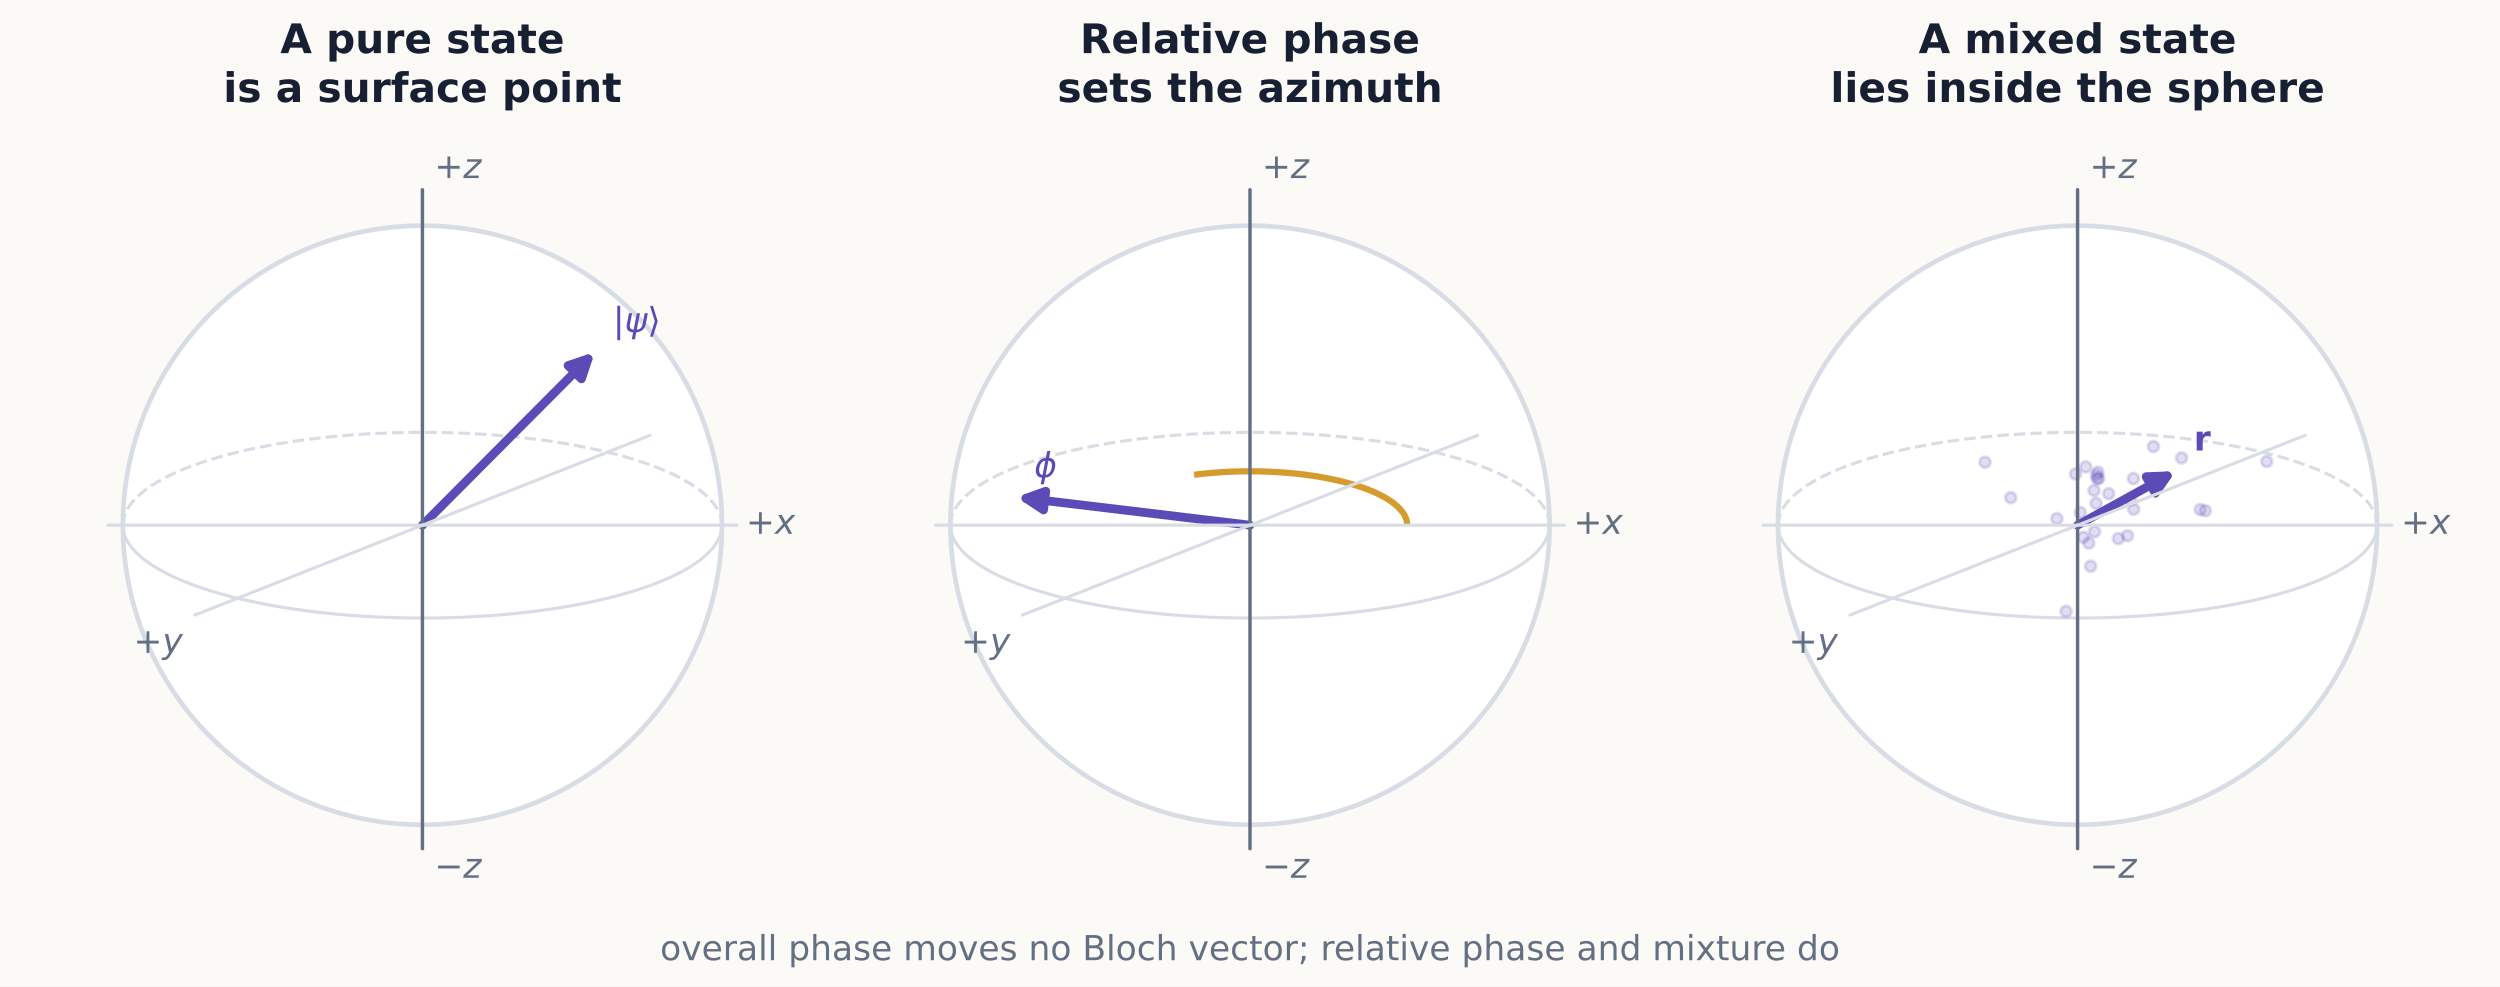
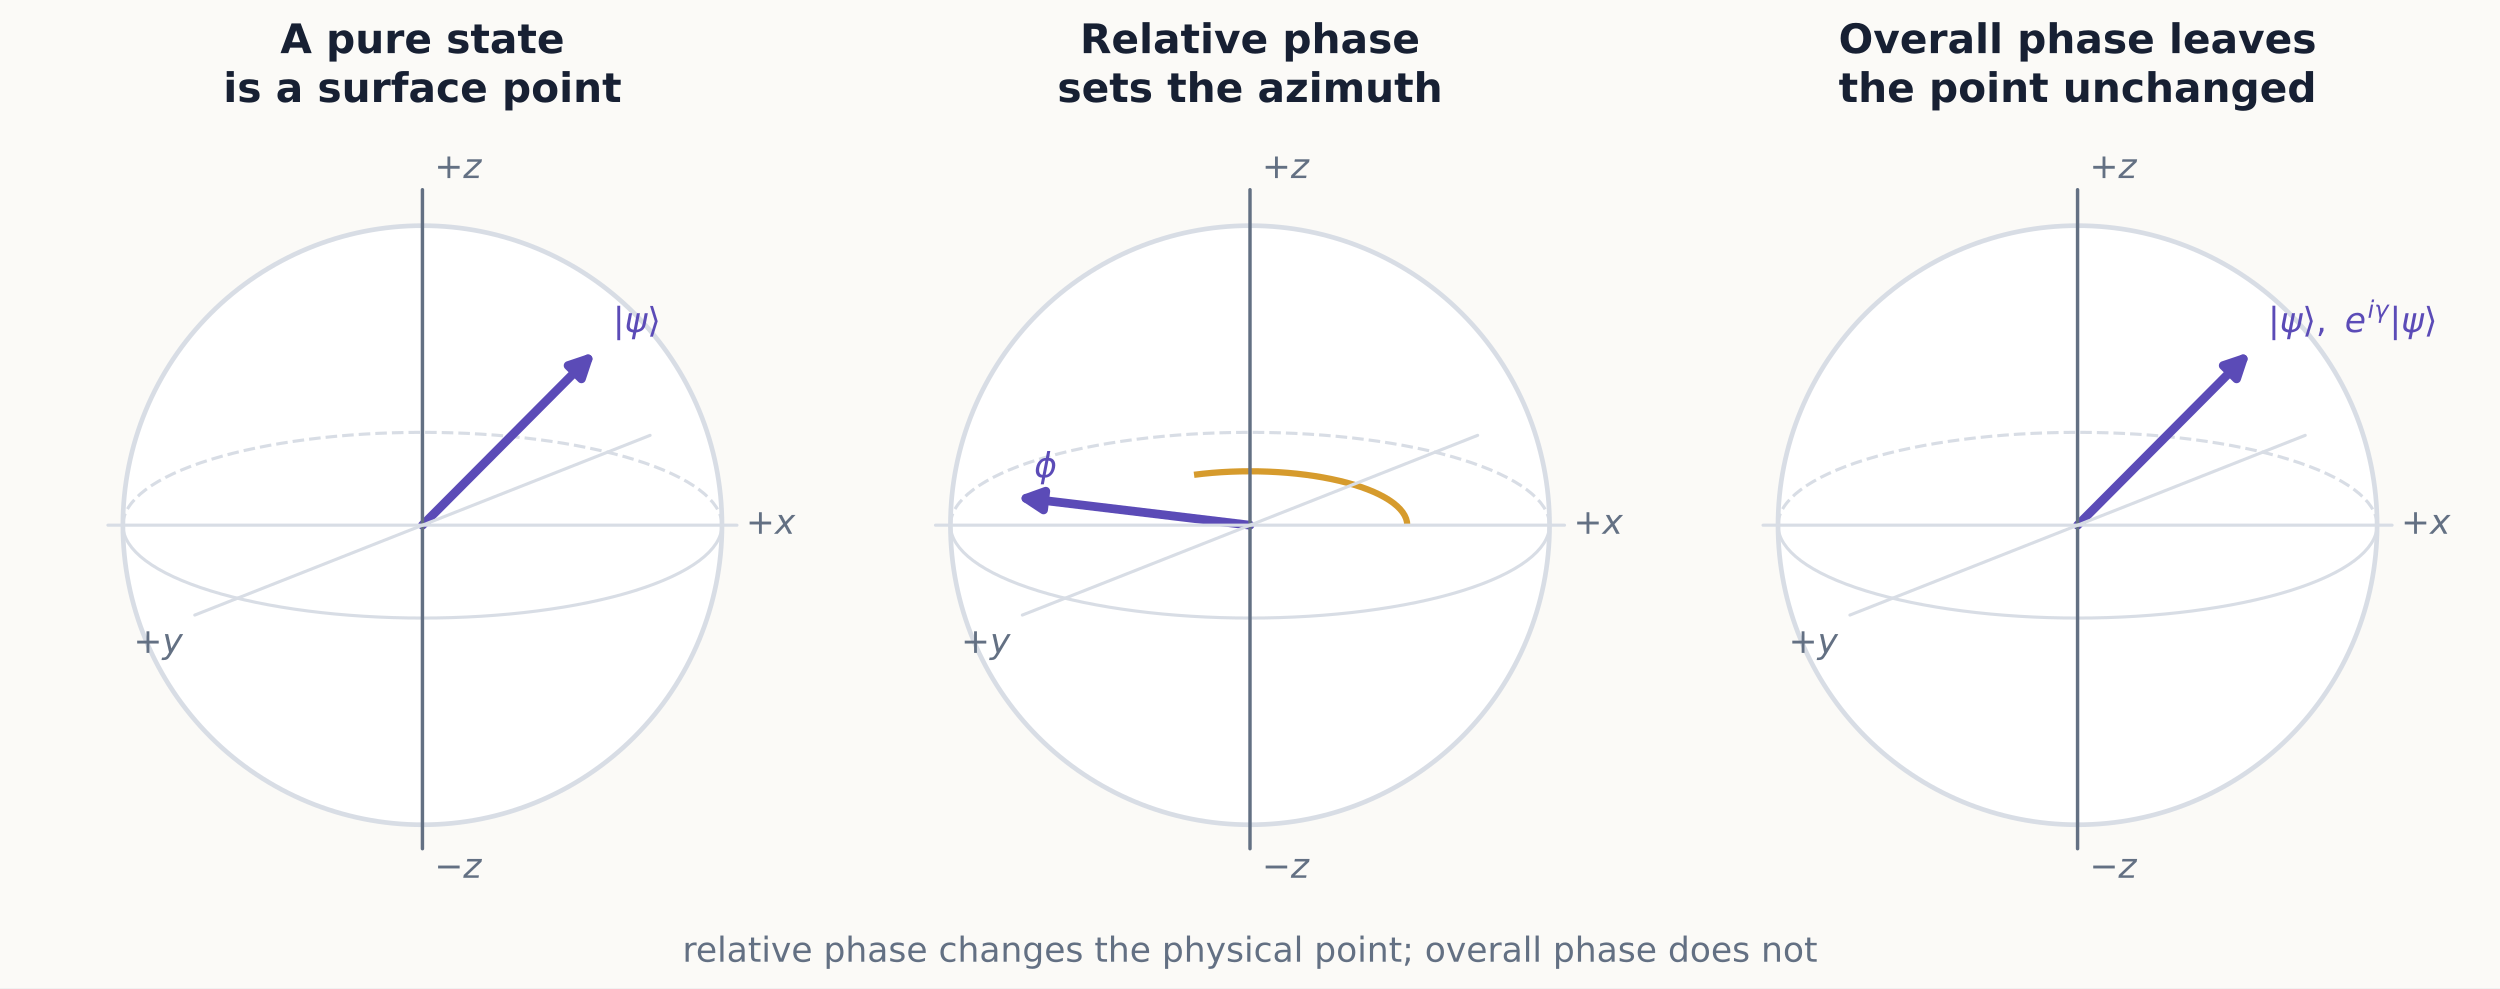
- <svg xmlns="http://www.w3.org/2000/svg" xmlns:xlink="http://www.w3.org/1999/xlink" width="797.52pt" height="314.703pt" viewBox="0 0 797.52 314.703" version="1.1">
+ <svg xmlns="http://www.w3.org/2000/svg" width="797.52pt" height="315.197pt" viewBox="0 0 797.52 315.197" version="1.1">
  <defs>
    <style type="text/css">*{stroke-linejoin: round; stroke-linecap: butt}</style>
  </defs>
  <g id="figure_1">
    <g id="patch_1">
-       <path d="M 0 314.703  L 797.52 314.703  L 797.52 0  L 0 0  z " style="fill: #fbfaf7" />
+       <path d="M 0 315.197 L 797.52 315.197 L 797.52 0 L 0 0 z " style="fill: #fbfaf7" />
    </g>
    <g id="axes_1">
      <g id="patch_2">
-         <path d="M 134.76 263.098  C 160.101 263.098 184.408 253.03 202.328 235.11  C 220.247 217.191 230.315 192.884 230.315 167.543  C 230.315 142.201 220.247 117.894 202.328 99.975  C 184.408 82.055 160.101 71.987 134.76 71.987  C 109.418 71.987 85.111 82.055 67.192 99.975  C 49.273 117.894 39.204 142.201 39.204 167.543  C 39.204 192.884 49.273 217.191 67.192 235.11  C 85.111 253.03 109.418 263.098 134.76 263.098  z " clip-path="url(#p1ab0c02cbc)" style="fill: #ffffff; stroke: #d8dde5; stroke-width: 1.5; stroke-linejoin: miter" />
+         <path d="M 134.76 263.098 C 160.101 263.098 184.408 253.03 202.328 235.11 C 220.247 217.191 230.315 192.884 230.315 167.543 C 230.315 142.201 220.247 117.894 202.328 99.975 C 184.408 82.055 160.101 71.987 134.76 71.987 C 109.418 71.987 85.111 82.055 67.192 99.975 C 49.273 117.894 39.204 142.201 39.204 167.543 C 39.204 192.884 49.273 217.191 67.192 235.11 C 85.111 253.03 109.418 263.098 134.76 263.098 z " clip-path="url(#p928866126d)" style="fill: #ffffff; stroke: #d8dde5; stroke-width: 1.5; stroke-linejoin: miter" />
      </g>
      <g id="patch_3">
-         <path d="M 230.315 167.543  C 230.315 159.689 220.241 152.15 202.328 146.597  C 184.414 141.043 160.093 137.92 134.76 137.92  C 109.427 137.92 85.105 141.043 67.192 146.597  C 49.279 152.15 39.204 159.689 39.204 167.543  " clip-path="url(#p1ab0c02cbc)" style="fill: none; stroke-dasharray: 3.7,1.6; stroke-dashoffset: 0; stroke: #d8dde5; stroke-linejoin: miter" />
+         <path d="M 230.315 167.543 C 230.315 159.689 220.241 152.15 202.328 146.597 C 184.414 141.043 160.093 137.92 134.76 137.92 C 109.427 137.92 85.105 141.043 67.192 146.597 C 49.279 152.15 39.204 159.689 39.204 167.543 " clip-path="url(#p928866126d)" style="fill: none; stroke-dasharray: 3.7,1.6; stroke-dashoffset: 0; stroke: #d8dde5; stroke-linejoin: miter" />
      </g>
      <g id="patch_4">
-         <path d="M 39.204 167.543  C 39.204 175.396 49.279 182.935 67.192 188.489  C 85.105 194.042 109.427 197.165 134.76 197.165  C 160.093 197.165 184.414 194.042 202.328 188.489  C 220.241 182.935 230.315 175.396 230.315 167.543  " clip-path="url(#p1ab0c02cbc)" style="fill: none; stroke: #d8dde5; stroke-linejoin: miter" />
+         <path d="M 39.204 167.543 C 39.204 175.396 49.279 182.935 67.192 188.489 C 85.105 194.042 109.427 197.165 134.76 197.165 C 160.093 197.165 184.414 194.042 202.328 188.489 C 220.241 182.935 230.315 175.396 230.315 167.543 " clip-path="url(#p928866126d)" style="fill: none; stroke: #d8dde5; stroke-linejoin: miter" />
      </g>
      <g id="patch_5">
-         <path d="M 134.76 167.543  Q 162.28 139.903 187.591 114.482  " clip-path="url(#p1ab0c02cbc)" style="fill: none; stroke: #5b4bb7; stroke-width: 2.8; stroke-linecap: round" />
-         <path d="M 181.232 116.617  L 187.591 114.482  L 185.483 120.851  z " clip-path="url(#p1ab0c02cbc)" style="fill: #5b4bb7; stroke: #5b4bb7; stroke-width: 2.8; stroke-linecap: round" />
+         <path d="M 134.76 167.543 Q 162.28 139.903 187.591 114.482 " clip-path="url(#p928866126d)" style="fill: none; stroke: #5b4bb7; stroke-width: 2.8; stroke-linecap: round" />
+         <path d="M 181.232 116.617 L 187.591 114.482 L 185.483 120.851 z " clip-path="url(#p928866126d)" style="fill: #5b4bb7; stroke: #5b4bb7; stroke-width: 2.8; stroke-linecap: round" />
      </g>
      <g id="line2d_1">
-         <path d="M 134.76 270.742  L 134.76 60.521  " clip-path="url(#p1ab0c02cbc)" style="fill: none; stroke: #637083; stroke-width: 1.1; stroke-linecap: round" />
+         <path d="M 134.76 270.742 L 134.76 60.521 " clip-path="url(#p928866126d)" style="fill: none; stroke: #637083; stroke-width: 1.1; stroke-linecap: round" />
      </g>
      <g id="line2d_2">
-         <path d="M 34.427 167.543  L 235.093 167.543  " clip-path="url(#p1ab0c02cbc)" style="fill: none; stroke: #d8dde5; stroke-linecap: round" />
+         <path d="M 34.427 167.543 L 235.093 167.543 " clip-path="url(#p928866126d)" style="fill: none; stroke: #d8dde5; stroke-linecap: round" />
      </g>
      <g id="line2d_3">
-         <path d="M 62.138 196.209  L 207.382 138.876  " clip-path="url(#p1ab0c02cbc)" style="fill: none; stroke: #d8dde5; stroke-linecap: round" />
+         <path d="M 62.138 196.209 L 207.382 138.876 " clip-path="url(#p928866126d)" style="fill: none; stroke: #d8dde5; stroke-linecap: round" />
      </g>
      <g id="text_1">
        <g style="fill: #637083" transform="translate(138.582 56.9224)">
          <text>
            <tspan x="0" y="-0.109" style="font-size: 11px; font-family: 'DejaVu Sans'; fill: #637083">+</tspan>
            <tspan x="9.217" y="-0.109" style="font-style: oblique; font-size: 11px; font-family: 'DejaVu Sans'; fill: #637083">z</tspan>
          </text>
        </g>
      </g>
      <g id="text_2">
        <g style="fill: #637083" transform="translate(138.582 281.0109)">
          <text>
            <tspan x="0" y="-0.984" style="font-size: 11px; font-family: 'DejaVu Sans'; fill: #637083">−</tspan>
            <tspan x="9.217" y="-0.984" style="font-style: oblique; font-size: 11px; font-family: 'DejaVu Sans'; fill: #637083">z</tspan>
          </text>
        </g>
      </g>
      <g id="text_3">
        <g style="fill: #637083" transform="translate(237.9596 170.4)">
          <text>
            <tspan x="0" y="-0.109" style="font-size: 11px; font-family: 'DejaVu Sans'; fill: #637083">+</tspan>
            <tspan x="9.217" y="-0.109" style="font-style: oblique; font-size: 11px; font-family: 'DejaVu Sans'; fill: #637083">x</tspan>
          </text>
        </g>
      </g>
      <g id="text_4">
        <g style="fill: #637083" transform="translate(42.58546 208.3888)">
          <text>
            <tspan x="0" y="-0.109" style="font-size: 11px; font-family: 'DejaVu Sans'; fill: #637083">+</tspan>
            <tspan x="9.217" y="-0.109" style="font-style: oblique; font-size: 11px; font-family: 'DejaVu Sans'; fill: #637083">y</tspan>
          </text>
        </g>
      </g>
      <g id="text_5">
        <g style="fill: #5b4bb7" transform="translate(195.533 106.5304)">
          <text>
            <tspan x="0" y="-0.594" style="font-size: 11px; font-family: 'DejaVu Sans'; fill: #5b4bb7">|</tspan>
            <tspan x="10.962" y="-0.594" style="font-size: 11px; font-family: 'DejaVu Sans'; fill: #5b4bb7">⟩</tspan>
            <tspan x="3.706" y="-0.594" style="font-style: oblique; font-size: 11px; font-family: 'DejaVu Sans'; fill: #5b4bb7">ψ</tspan>
          </text>
        </g>
      </g>
      <g id="text_6">
        <text style="font-weight: 700; font-size: 13px; font-family: 'DejaVu Sans'; fill: #172033" transform="translate(89.43242 16.93924)">A pure state</text>
        <text style="font-weight: 700; font-size: 13px; font-family: 'DejaVu Sans'; fill: #172033" transform="translate(71.23038 32.54279)">is a surface point</text>
      </g>
    </g>
    <g id="axes_2">
      <g id="patch_6">
-         <path d="M 398.76 263.098  C 424.101 263.098 448.408 253.03 466.328 235.11  C 484.247 217.191 494.315 192.884 494.315 167.543  C 494.315 142.201 484.247 117.894 466.328 99.975  C 448.408 82.055 424.101 71.987 398.76 71.987  C 373.418 71.987 349.111 82.055 331.192 99.975  C 313.273 117.894 303.204 142.201 303.204 167.543  C 303.204 192.884 313.273 217.191 331.192 235.11  C 349.111 253.03 373.418 263.098 398.76 263.098  z " clip-path="url(#p47e3ade47b)" style="fill: #ffffff; stroke: #d8dde5; stroke-width: 1.5; stroke-linejoin: miter" />
+         <path d="M 398.76 263.098 C 424.101 263.098 448.408 253.03 466.328 235.11 C 484.247 217.191 494.315 192.884 494.315 167.543 C 494.315 142.201 484.247 117.894 466.328 99.975 C 448.408 82.055 424.101 71.987 398.76 71.987 C 373.418 71.987 349.111 82.055 331.192 99.975 C 313.273 117.894 303.204 142.201 303.204 167.543 C 303.204 192.884 313.273 217.191 331.192 235.11 C 349.111 253.03 373.418 263.098 398.76 263.098 z " clip-path="url(#p04e1f4e4b3)" style="fill: #ffffff; stroke: #d8dde5; stroke-width: 1.5; stroke-linejoin: miter" />
      </g>
      <g id="patch_7">
-         <path d="M 494.315 167.543  C 494.315 159.689 484.241 152.15 466.328 146.597  C 448.414 141.043 424.093 137.92 398.76 137.92  C 373.427 137.92 349.105 141.043 331.192 146.597  C 313.279 152.15 303.204 159.689 303.204 167.543  " clip-path="url(#p47e3ade47b)" style="fill: none; stroke-dasharray: 3.7,1.6; stroke-dashoffset: 0; stroke: #d8dde5; stroke-linejoin: miter" />
+         <path d="M 494.315 167.543 C 494.315 159.689 484.241 152.15 466.328 146.597 C 448.414 141.043 424.093 137.92 398.76 137.92 C 373.427 137.92 349.105 141.043 331.192 146.597 C 313.279 152.15 303.204 159.689 303.204 167.543 " clip-path="url(#p04e1f4e4b3)" style="fill: none; stroke-dasharray: 3.7,1.6; stroke-dashoffset: 0; stroke: #d8dde5; stroke-linejoin: miter" />
      </g>
      <g id="patch_8">
-         <path d="M 303.204 167.543  C 303.204 175.396 313.279 182.935 331.192 188.489  C 349.105 194.042 373.427 197.165 398.76 197.165  C 424.093 197.165 448.414 194.042 466.328 188.489  C 484.241 182.935 494.315 175.396 494.315 167.543  " clip-path="url(#p47e3ade47b)" style="fill: none; stroke: #d8dde5; stroke-linejoin: miter" />
+         <path d="M 303.204 167.543 C 303.204 175.396 313.279 182.935 331.192 188.489 C 349.105 194.042 373.427 197.165 398.76 197.165 C 424.093 197.165 448.414 194.042 466.328 188.489 C 484.241 182.935 494.315 175.396 494.315 167.543 " clip-path="url(#p04e1f4e4b3)" style="fill: none; stroke: #d8dde5; stroke-linejoin: miter" />
      </g>
      <g id="patch_9">
-         <path d="M 398.76 167.543  Q 361.474 163.071 327.297 158.971  " clip-path="url(#p47e3ade47b)" style="fill: none; stroke: #5b4bb7; stroke-width: 2.8; stroke-linecap: round" />
-         <path d="M 332.897 162.665  L 327.297 158.971  L 333.611 156.707  z " clip-path="url(#p47e3ade47b)" style="fill: #5b4bb7; stroke: #5b4bb7; stroke-width: 2.8; stroke-linecap: round" />
+         <path d="M 398.76 167.543 Q 361.474 163.071 327.297 158.971 " clip-path="url(#p04e1f4e4b3)" style="fill: none; stroke: #5b4bb7; stroke-width: 2.8; stroke-linecap: round" />
+         <path d="M 332.897 162.665 L 327.297 158.971 L 333.611 156.707 z " clip-path="url(#p04e1f4e4b3)" style="fill: #5b4bb7; stroke: #5b4bb7; stroke-width: 2.8; stroke-linecap: round" />
      </g>
      <g id="patch_10">
-         <path d="M 448.926 167.543  C 448.926 164.756 446.951 162.011 443.172 159.544  C 439.393 157.077 433.921 154.962 427.23 153.381  C 420.539 151.799 412.825 150.799 404.757 150.466  C 396.688 150.133 388.503 150.477 380.908 151.468  " clip-path="url(#p47e3ade47b)" style="fill: none; stroke: #d69b2d; stroke-width: 2; stroke-linejoin: miter" />
+         <path d="M 448.926 167.543 C 448.926 164.756 446.951 162.011 443.172 159.544 C 439.393 157.077 433.921 154.962 427.23 153.381 C 420.539 151.799 412.825 150.799 404.757 150.466 C 396.688 150.133 388.503 150.477 380.908 151.468 " clip-path="url(#p04e1f4e4b3)" style="fill: none; stroke: #d69b2d; stroke-width: 2; stroke-linejoin: miter" />
      </g>
      <g id="line2d_4">
-         <path d="M 398.76 270.742  L 398.76 60.521  " clip-path="url(#p47e3ade47b)" style="fill: none; stroke: #637083; stroke-width: 1.1; stroke-linecap: round" />
+         <path d="M 398.76 270.742 L 398.76 60.521 " clip-path="url(#p04e1f4e4b3)" style="fill: none; stroke: #637083; stroke-width: 1.1; stroke-linecap: round" />
      </g>
      <g id="line2d_5">
-         <path d="M 298.427 167.543  L 499.093 167.543  " clip-path="url(#p47e3ade47b)" style="fill: none; stroke: #d8dde5; stroke-linecap: round" />
+         <path d="M 298.427 167.543 L 499.093 167.543 " clip-path="url(#p04e1f4e4b3)" style="fill: none; stroke: #d8dde5; stroke-linecap: round" />
      </g>
      <g id="line2d_6">
-         <path d="M 326.138 196.209  L 471.382 138.876  " clip-path="url(#p47e3ade47b)" style="fill: none; stroke: #d8dde5; stroke-linecap: round" />
+         <path d="M 326.138 196.209 L 471.382 138.876 " clip-path="url(#p04e1f4e4b3)" style="fill: none; stroke: #d8dde5; stroke-linecap: round" />
      </g>
      <g id="text_7">
        <g style="fill: #637083" transform="translate(402.582 56.9224)">
          <text>
            <tspan x="0" y="-0.109" style="font-size: 11px; font-family: 'DejaVu Sans'; fill: #637083">+</tspan>
            <tspan x="9.217" y="-0.109" style="font-style: oblique; font-size: 11px; font-family: 'DejaVu Sans'; fill: #637083">z</tspan>
          </text>
        </g>
      </g>
      <g id="text_8">
        <g style="fill: #637083" transform="translate(402.582 281.0109)">
          <text>
            <tspan x="0" y="-0.984" style="font-size: 11px; font-family: 'DejaVu Sans'; fill: #637083">−</tspan>
            <tspan x="9.217" y="-0.984" style="font-style: oblique; font-size: 11px; font-family: 'DejaVu Sans'; fill: #637083">z</tspan>
          </text>
        </g>
      </g>
      <g id="text_9">
        <g style="fill: #637083" transform="translate(501.9596 170.4)">
          <text>
            <tspan x="0" y="-0.109" style="font-size: 11px; font-family: 'DejaVu Sans'; fill: #637083">+</tspan>
            <tspan x="9.217" y="-0.109" style="font-style: oblique; font-size: 11px; font-family: 'DejaVu Sans'; fill: #637083">x</tspan>
          </text>
        </g>
      </g>
      <g id="text_10">
        <g style="fill: #637083" transform="translate(306.5855 208.3888)">
          <text>
            <tspan x="0" y="-0.109" style="font-size: 11px; font-family: 'DejaVu Sans'; fill: #637083">+</tspan>
            <tspan x="9.217" y="-0.109" style="font-style: oblique; font-size: 11px; font-family: 'DejaVu Sans'; fill: #637083">y</tspan>
          </text>
        </g>
      </g>
      <g id="text_11">
        <g style="fill: #5b4bb7" transform="translate(329.9217 152.8652)">
          <text>
            <tspan x="0" y="-0.641" style="font-style: oblique; font-size: 11px; font-family: 'DejaVu Sans'; fill: #5b4bb7">ϕ</tspan>
          </text>
        </g>
      </g>
      <g id="text_12">
        <text style="font-weight: 700; font-size: 13px; font-family: 'DejaVu Sans'; fill: #172033" transform="translate(344.5437 16.93924)">Relative phase</text>
        <text style="font-weight: 700; font-size: 13px; font-family: 'DejaVu Sans'; fill: #172033" transform="translate(337.3063 32.54279)">sets the azimuth</text>
      </g>
    </g>
    <g id="axes_3">
      <g id="patch_11">
-         <path d="M 662.76 263.098  C 688.101 263.098 712.408 253.03 730.328 235.11  C 748.247 217.191 758.315 192.884 758.315 167.543  C 758.315 142.201 748.247 117.894 730.328 99.975  C 712.408 82.055 688.101 71.987 662.76 71.987  C 637.418 71.987 613.111 82.055 595.192 99.975  C 577.273 117.894 567.204 142.201 567.204 167.543  C 567.204 192.884 577.273 217.191 595.192 235.11  C 613.111 253.03 637.418 263.098 662.76 263.098  z " clip-path="url(#pe5a68930d8)" style="fill: #ffffff; stroke: #d8dde5; stroke-width: 1.5; stroke-linejoin: miter" />
+         <path d="M 662.76 263.098 C 688.101 263.098 712.408 253.03 730.328 235.11 C 748.247 217.191 758.315 192.884 758.315 167.543 C 758.315 142.201 748.247 117.894 730.328 99.975 C 712.408 82.055 688.101 71.987 662.76 71.987 C 637.418 71.987 613.111 82.055 595.192 99.975 C 577.273 117.894 567.204 142.201 567.204 167.543 C 567.204 192.884 577.273 217.191 595.192 235.11 C 613.111 253.03 637.418 263.098 662.76 263.098 z " clip-path="url(#p9c7e50169e)" style="fill: #ffffff; stroke: #d8dde5; stroke-width: 1.5; stroke-linejoin: miter" />
      </g>
      <g id="patch_12">
-         <path d="M 758.315 167.543  C 758.315 159.689 748.241 152.15 730.328 146.597  C 712.414 141.043 688.093 137.92 662.76 137.92  C 637.427 137.92 613.105 141.043 595.192 146.597  C 577.279 152.15 567.204 159.689 567.204 167.543  " clip-path="url(#pe5a68930d8)" style="fill: none; stroke-dasharray: 3.7,1.6; stroke-dashoffset: 0; stroke: #d8dde5; stroke-linejoin: miter" />
+         <path d="M 758.315 167.543 C 758.315 159.689 748.241 152.15 730.328 146.597 C 712.414 141.043 688.093 137.92 662.76 137.92 C 637.427 137.92 613.105 141.043 595.192 146.597 C 577.279 152.15 567.204 159.689 567.204 167.543 " clip-path="url(#p9c7e50169e)" style="fill: none; stroke-dasharray: 3.7,1.6; stroke-dashoffset: 0; stroke: #d8dde5; stroke-linejoin: miter" />
      </g>
      <g id="patch_13">
-         <path d="M 567.204 167.543  C 567.204 175.396 577.279 182.935 595.192 188.489  C 613.105 194.042 637.427 197.165 662.76 197.165  C 688.093 197.165 712.414 194.042 730.328 188.489  C 748.241 182.935 758.315 175.396 758.315 167.543  " clip-path="url(#pe5a68930d8)" style="fill: none; stroke: #d8dde5; stroke-linejoin: miter" />
+         <path d="M 567.204 167.543 C 567.204 175.396 577.279 182.935 595.192 188.489 C 613.105 194.042 637.427 197.165 662.76 197.165 C 688.093 197.165 712.414 194.042 730.328 188.489 C 748.241 182.935 758.315 175.396 758.315 167.543 " clip-path="url(#p9c7e50169e)" style="fill: none; stroke: #d8dde5; stroke-linejoin: miter" />
      </g>
      <g id="patch_14">
-         <path d="M 662.76 167.543  Q 678.431 158.919 691.359 151.804  " clip-path="url(#pe5a68930d8)" style="fill: none; stroke: #5b4bb7; stroke-width: 2.8; stroke-linecap: round" />
-         <path d="M 684.656 152.069  L 691.359 151.804  L 687.549 157.325  z " clip-path="url(#pe5a68930d8)" style="fill: #5b4bb7; stroke: #5b4bb7; stroke-width: 2.8; stroke-linecap: round" />
-       </g>
-       <g id="PathCollection_1">
-         <defs>
-           <path id="m126d6e4ae5" d="M 0 1.732  C 0.459 1.732 0.9 1.55 1.225 1.225  C 1.55 0.9 1.732 0.459 1.732 0  C 1.732 -0.459 1.55 -0.9 1.225 -1.225  C 0.9 -1.55 0.459 -1.732 0 -1.732  C -0.459 -1.732 -0.9 -1.55 -1.225 -1.225  C -1.55 -0.9 -1.732 -0.459 -1.732 0  C -1.732 0.459 -1.55 0.9 -1.225 1.225  C -0.9 1.55 -0.459 1.732 0 1.732  z " style="stroke: #5b4bb7; stroke-opacity: 0.18" />
-         </defs>
-         <g clip-path="url(#pe5a68930d8)">
-           <use xlink:href="#m126d6e4ae5" x="703.519" y="162.924" style="fill: #5b4bb7; fill-opacity: 0.18; stroke: #5b4bb7; stroke-opacity: 0.18" />
-           <use xlink:href="#m126d6e4ae5" x="633.242" y="147.447" style="fill: #5b4bb7; fill-opacity: 0.18; stroke: #5b4bb7; stroke-opacity: 0.18" />
-           <use xlink:href="#m126d6e4ae5" x="678.708" y="170.91" style="fill: #5b4bb7; fill-opacity: 0.18; stroke: #5b4bb7; stroke-opacity: 0.18" />
-           <use xlink:href="#m126d6e4ae5" x="663.635" y="163.522" style="fill: #5b4bb7; fill-opacity: 0.18; stroke: #5b4bb7; stroke-opacity: 0.18" />
-           <use xlink:href="#m126d6e4ae5" x="665.395" y="148.935" style="fill: #5b4bb7; fill-opacity: 0.18; stroke: #5b4bb7; stroke-opacity: 0.18" />
-           <use xlink:href="#m126d6e4ae5" x="669.019" y="152.689" style="fill: #5b4bb7; fill-opacity: 0.18; stroke: #5b4bb7; stroke-opacity: 0.18" />
-           <use xlink:href="#m126d6e4ae5" x="641.432" y="158.761" style="fill: #5b4bb7; fill-opacity: 0.18; stroke: #5b4bb7; stroke-opacity: 0.18" />
-           <use xlink:href="#m126d6e4ae5" x="668.769" y="151.574" style="fill: #5b4bb7; fill-opacity: 0.18; stroke: #5b4bb7; stroke-opacity: 0.18" />
-           <use xlink:href="#m126d6e4ae5" x="659.087" y="195.03" style="fill: #5b4bb7; fill-opacity: 0.18; stroke: #5b4bb7; stroke-opacity: 0.18" />
-           <use xlink:href="#m126d6e4ae5" x="723.12" y="147.211" style="fill: #5b4bb7; fill-opacity: 0.18; stroke: #5b4bb7; stroke-opacity: 0.18" />
-           <use xlink:href="#m126d6e4ae5" x="675.767" y="171.819" style="fill: #5b4bb7; fill-opacity: 0.18; stroke: #5b4bb7; stroke-opacity: 0.18" />
-           <use xlink:href="#m126d6e4ae5" x="666.924" y="180.626" style="fill: #5b4bb7; fill-opacity: 0.18; stroke: #5b4bb7; stroke-opacity: 0.18" />
-           <use xlink:href="#m126d6e4ae5" x="668.015" y="156.464" style="fill: #5b4bb7; fill-opacity: 0.18; stroke: #5b4bb7; stroke-opacity: 0.18" />
-           <use xlink:href="#m126d6e4ae5" x="662.102" y="151.196" style="fill: #5b4bb7; fill-opacity: 0.18; stroke: #5b4bb7; stroke-opacity: 0.18" />
-           <use xlink:href="#m126d6e4ae5" x="656.183" y="165.423" style="fill: #5b4bb7; fill-opacity: 0.18; stroke: #5b4bb7; stroke-opacity: 0.18" />
-           <use xlink:href="#m126d6e4ae5" x="666.34" y="173.269" style="fill: #5b4bb7; fill-opacity: 0.18; stroke: #5b4bb7; stroke-opacity: 0.18" />
-           <use xlink:href="#m126d6e4ae5" x="679.684" y="159.574" style="fill: #5b4bb7; fill-opacity: 0.18; stroke: #5b4bb7; stroke-opacity: 0.18" />
-           <use xlink:href="#m126d6e4ae5" x="668.668" y="160.553" style="fill: #5b4bb7; fill-opacity: 0.18; stroke: #5b4bb7; stroke-opacity: 0.18" />
-           <use xlink:href="#m126d6e4ae5" x="686.958" y="142.438" style="fill: #5b4bb7; fill-opacity: 0.18; stroke: #5b4bb7; stroke-opacity: 0.18" />
-           <use xlink:href="#m126d6e4ae5" x="669.261" y="150.614" style="fill: #5b4bb7; fill-opacity: 0.18; stroke: #5b4bb7; stroke-opacity: 0.18" />
-           <use xlink:href="#m126d6e4ae5" x="672.686" y="157.491" style="fill: #5b4bb7; fill-opacity: 0.18; stroke: #5b4bb7; stroke-opacity: 0.18" />
-           <use xlink:href="#m126d6e4ae5" x="695.949" y="146.089" style="fill: #5b4bb7; fill-opacity: 0.18; stroke: #5b4bb7; stroke-opacity: 0.18" />
-           <use xlink:href="#m126d6e4ae5" x="680.649" y="162.451" style="fill: #5b4bb7; fill-opacity: 0.18; stroke: #5b4bb7; stroke-opacity: 0.18" />
-           <use xlink:href="#m126d6e4ae5" x="664.591" y="171.4" style="fill: #5b4bb7; fill-opacity: 0.18; stroke: #5b4bb7; stroke-opacity: 0.18" />
-           <use xlink:href="#m126d6e4ae5" x="669.52" y="152.643" style="fill: #5b4bb7; fill-opacity: 0.18; stroke: #5b4bb7; stroke-opacity: 0.18" />
-           <use xlink:href="#m126d6e4ae5" x="680.579" y="152.662" style="fill: #5b4bb7; fill-opacity: 0.18; stroke: #5b4bb7; stroke-opacity: 0.18" />
-           <use xlink:href="#m126d6e4ae5" x="701.901" y="162.567" style="fill: #5b4bb7; fill-opacity: 0.18; stroke: #5b4bb7; stroke-opacity: 0.18" />
-           <use xlink:href="#m126d6e4ae5" x="668.193" y="169.622" style="fill: #5b4bb7; fill-opacity: 0.18; stroke: #5b4bb7; stroke-opacity: 0.18" />
-         </g>
+         <path d="M 662.76 167.543 Q 690.28 139.903 715.591 114.482 " clip-path="url(#p9c7e50169e)" style="fill: none; stroke: #5b4bb7; stroke-width: 2.8; stroke-linecap: round" />
+         <path d="M 709.232 116.617 L 715.591 114.482 L 713.483 120.851 z " clip-path="url(#p9c7e50169e)" style="fill: #5b4bb7; stroke: #5b4bb7; stroke-width: 2.8; stroke-linecap: round" />
      </g>
      <g id="line2d_7">
-         <path d="M 662.76 270.742  L 662.76 60.521  " clip-path="url(#pe5a68930d8)" style="fill: none; stroke: #637083; stroke-width: 1.1; stroke-linecap: round" />
+         <path d="M 662.76 270.742 L 662.76 60.521 " clip-path="url(#p9c7e50169e)" style="fill: none; stroke: #637083; stroke-width: 1.1; stroke-linecap: round" />
      </g>
      <g id="line2d_8">
-         <path d="M 562.427 167.543  L 763.093 167.543  " clip-path="url(#pe5a68930d8)" style="fill: none; stroke: #d8dde5; stroke-linecap: round" />
+         <path d="M 562.427 167.543 L 763.093 167.543 " clip-path="url(#p9c7e50169e)" style="fill: none; stroke: #d8dde5; stroke-linecap: round" />
      </g>
      <g id="line2d_9">
-         <path d="M 590.138 196.209  L 735.382 138.876  " clip-path="url(#pe5a68930d8)" style="fill: none; stroke: #d8dde5; stroke-linecap: round" />
+         <path d="M 590.138 196.209 L 735.382 138.876 " clip-path="url(#p9c7e50169e)" style="fill: none; stroke: #d8dde5; stroke-linecap: round" />
      </g>
      <g id="text_13">
        <g style="fill: #637083" transform="translate(666.582 56.9224)">
          <text>
            <tspan x="0" y="-0.109" style="font-size: 11px; font-family: 'DejaVu Sans'; fill: #637083">+</tspan>
            <tspan x="9.217" y="-0.109" style="font-style: oblique; font-size: 11px; font-family: 'DejaVu Sans'; fill: #637083">z</tspan>
          </text>
        </g>
      </g>
      <g id="text_14">
        <g style="fill: #637083" transform="translate(666.582 281.0109)">
          <text>
            <tspan x="0" y="-0.984" style="font-size: 11px; font-family: 'DejaVu Sans'; fill: #637083">−</tspan>
            <tspan x="9.217" y="-0.984" style="font-style: oblique; font-size: 11px; font-family: 'DejaVu Sans'; fill: #637083">z</tspan>
          </text>
        </g>
      </g>
      <g id="text_15">
        <g style="fill: #637083" transform="translate(765.9596 170.4)">
          <text>
            <tspan x="0" y="-0.109" style="font-size: 11px; font-family: 'DejaVu Sans'; fill: #637083">+</tspan>
            <tspan x="9.217" y="-0.109" style="font-style: oblique; font-size: 11px; font-family: 'DejaVu Sans'; fill: #637083">x</tspan>
          </text>
        </g>
      </g>
      <g id="text_16">
        <g style="fill: #637083" transform="translate(570.5855 208.3888)">
          <text>
            <tspan x="0" y="-0.109" style="font-size: 11px; font-family: 'DejaVu Sans'; fill: #637083">+</tspan>
            <tspan x="9.217" y="-0.109" style="font-style: oblique; font-size: 11px; font-family: 'DejaVu Sans'; fill: #637083">y</tspan>
          </text>
        </g>
      </g>
      <g id="text_17">
-         <g style="fill: #5b4bb7" transform="translate(699.8352 144.5615)">
-           <text>
-             <tspan x="0" y="-0.844" style="font-weight: 700; font-size: 11px; font-family: 'DejaVu Sans'; fill: #5b4bb7">r</tspan>
+         <g style="fill: #5b4bb7" transform="translate(723.533 106.5304)">
+           <text>
+             <tspan x="0" y="-0.605" style="font-size: 11px; font-family: 'DejaVu Sans'; fill: #5b4bb7">|</tspan>
+             <tspan x="10.962" y="-0.605" style="font-size: 11px; font-family: 'DejaVu Sans'; fill: #5b4bb7">⟩</tspan>
+             <tspan x="15.254" y="-0.605" style="font-size: 11px; font-family: 'DejaVu Sans'; fill: #5b4bb7">,</tspan>
+             <tspan x="38.741" y="-0.605" style="font-size: 11px; font-family: 'DejaVu Sans'; fill: #5b4bb7">|</tspan>
+             <tspan x="49.703" y="-0.605" style="font-size: 11px; font-family: 'DejaVu Sans'; fill: #5b4bb7">⟩</tspan>
+             <tspan x="3.706" y="-0.605" style="font-style: oblique; font-size: 11px; font-family: 'DejaVu Sans'; fill: #5b4bb7">ψ</tspan>
+             <tspan x="24.465" y="-0.605" style="font-style: oblique; font-size: 11px; font-family: 'DejaVu Sans'; fill: #5b4bb7">e</tspan>
+             <tspan x="42.447" y="-0.605" style="font-style: oblique; font-size: 11px; font-family: 'DejaVu Sans'; fill: #5b4bb7">ψ</tspan>
+             <tspan x="31.744" y="-5.148" style="font-style: oblique; font-size: 7.7px; font-family: 'DejaVu Sans'; fill: #5b4bb7">i</tspan>
+             <tspan x="33.883" y="-5.148" style="font-style: oblique; font-size: 7.7px; font-family: 'DejaVu Sans'; fill: #5b4bb7">γ</tspan>
          </text>
        </g>
      </g>
      <g id="text_18">
-         <text style="font-weight: 700; font-size: 13px; font-family: 'DejaVu Sans'; fill: #172033" transform="translate(612.0709 16.93924)">A mixed state</text>
-         <text style="font-weight: 700; font-size: 13px; font-family: 'DejaVu Sans'; fill: #172033" transform="translate(583.9097 32.54279)">lies inside the sphere</text>
+         <text style="font-weight: 700; font-size: 13px; font-family: 'DejaVu Sans'; fill: #172033" transform="translate(586.532 16.93924)">Overall phase leaves</text>
+         <text style="font-weight: 700; font-size: 13px; font-family: 'DejaVu Sans'; fill: #172033" transform="translate(586.5483 32.54279)">the point unchanged</text>
      </g>
    </g>
    <g id="text_19">
-       <text style="font-size: 11px; font-family: 'DejaVu Sans'; text-anchor: middle; fill: #637083" x="398.76" y="306.301" transform="rotate(-0 398.7598 306.3006)">overall phase moves no Bloch vector; relative phase and mixture do</text>
+       <text style="font-size: 11px; font-family: 'DejaVu Sans'; text-anchor: middle; fill: #637083" x="398.76" y="306.794" transform="rotate(-0 398.7598 306.7941)">relative phase changes the physical point; overall phase does not</text>
    </g>
  </g>
  <defs>
-     <clipPath id="p1ab0c02cbc">
+     <clipPath id="p928866126d">
      <rect x="5.76" y="38.543" width="258" height="243.666" />
    </clipPath>
-     <clipPath id="p47e3ade47b">
+     <clipPath id="p04e1f4e4b3">
      <rect x="269.76" y="38.543" width="258" height="243.666" />
    </clipPath>
-     <clipPath id="pe5a68930d8">
+     <clipPath id="p9c7e50169e">
      <rect x="533.76" y="38.543" width="258" height="243.666" />
    </clipPath>
  </defs>
</svg>
